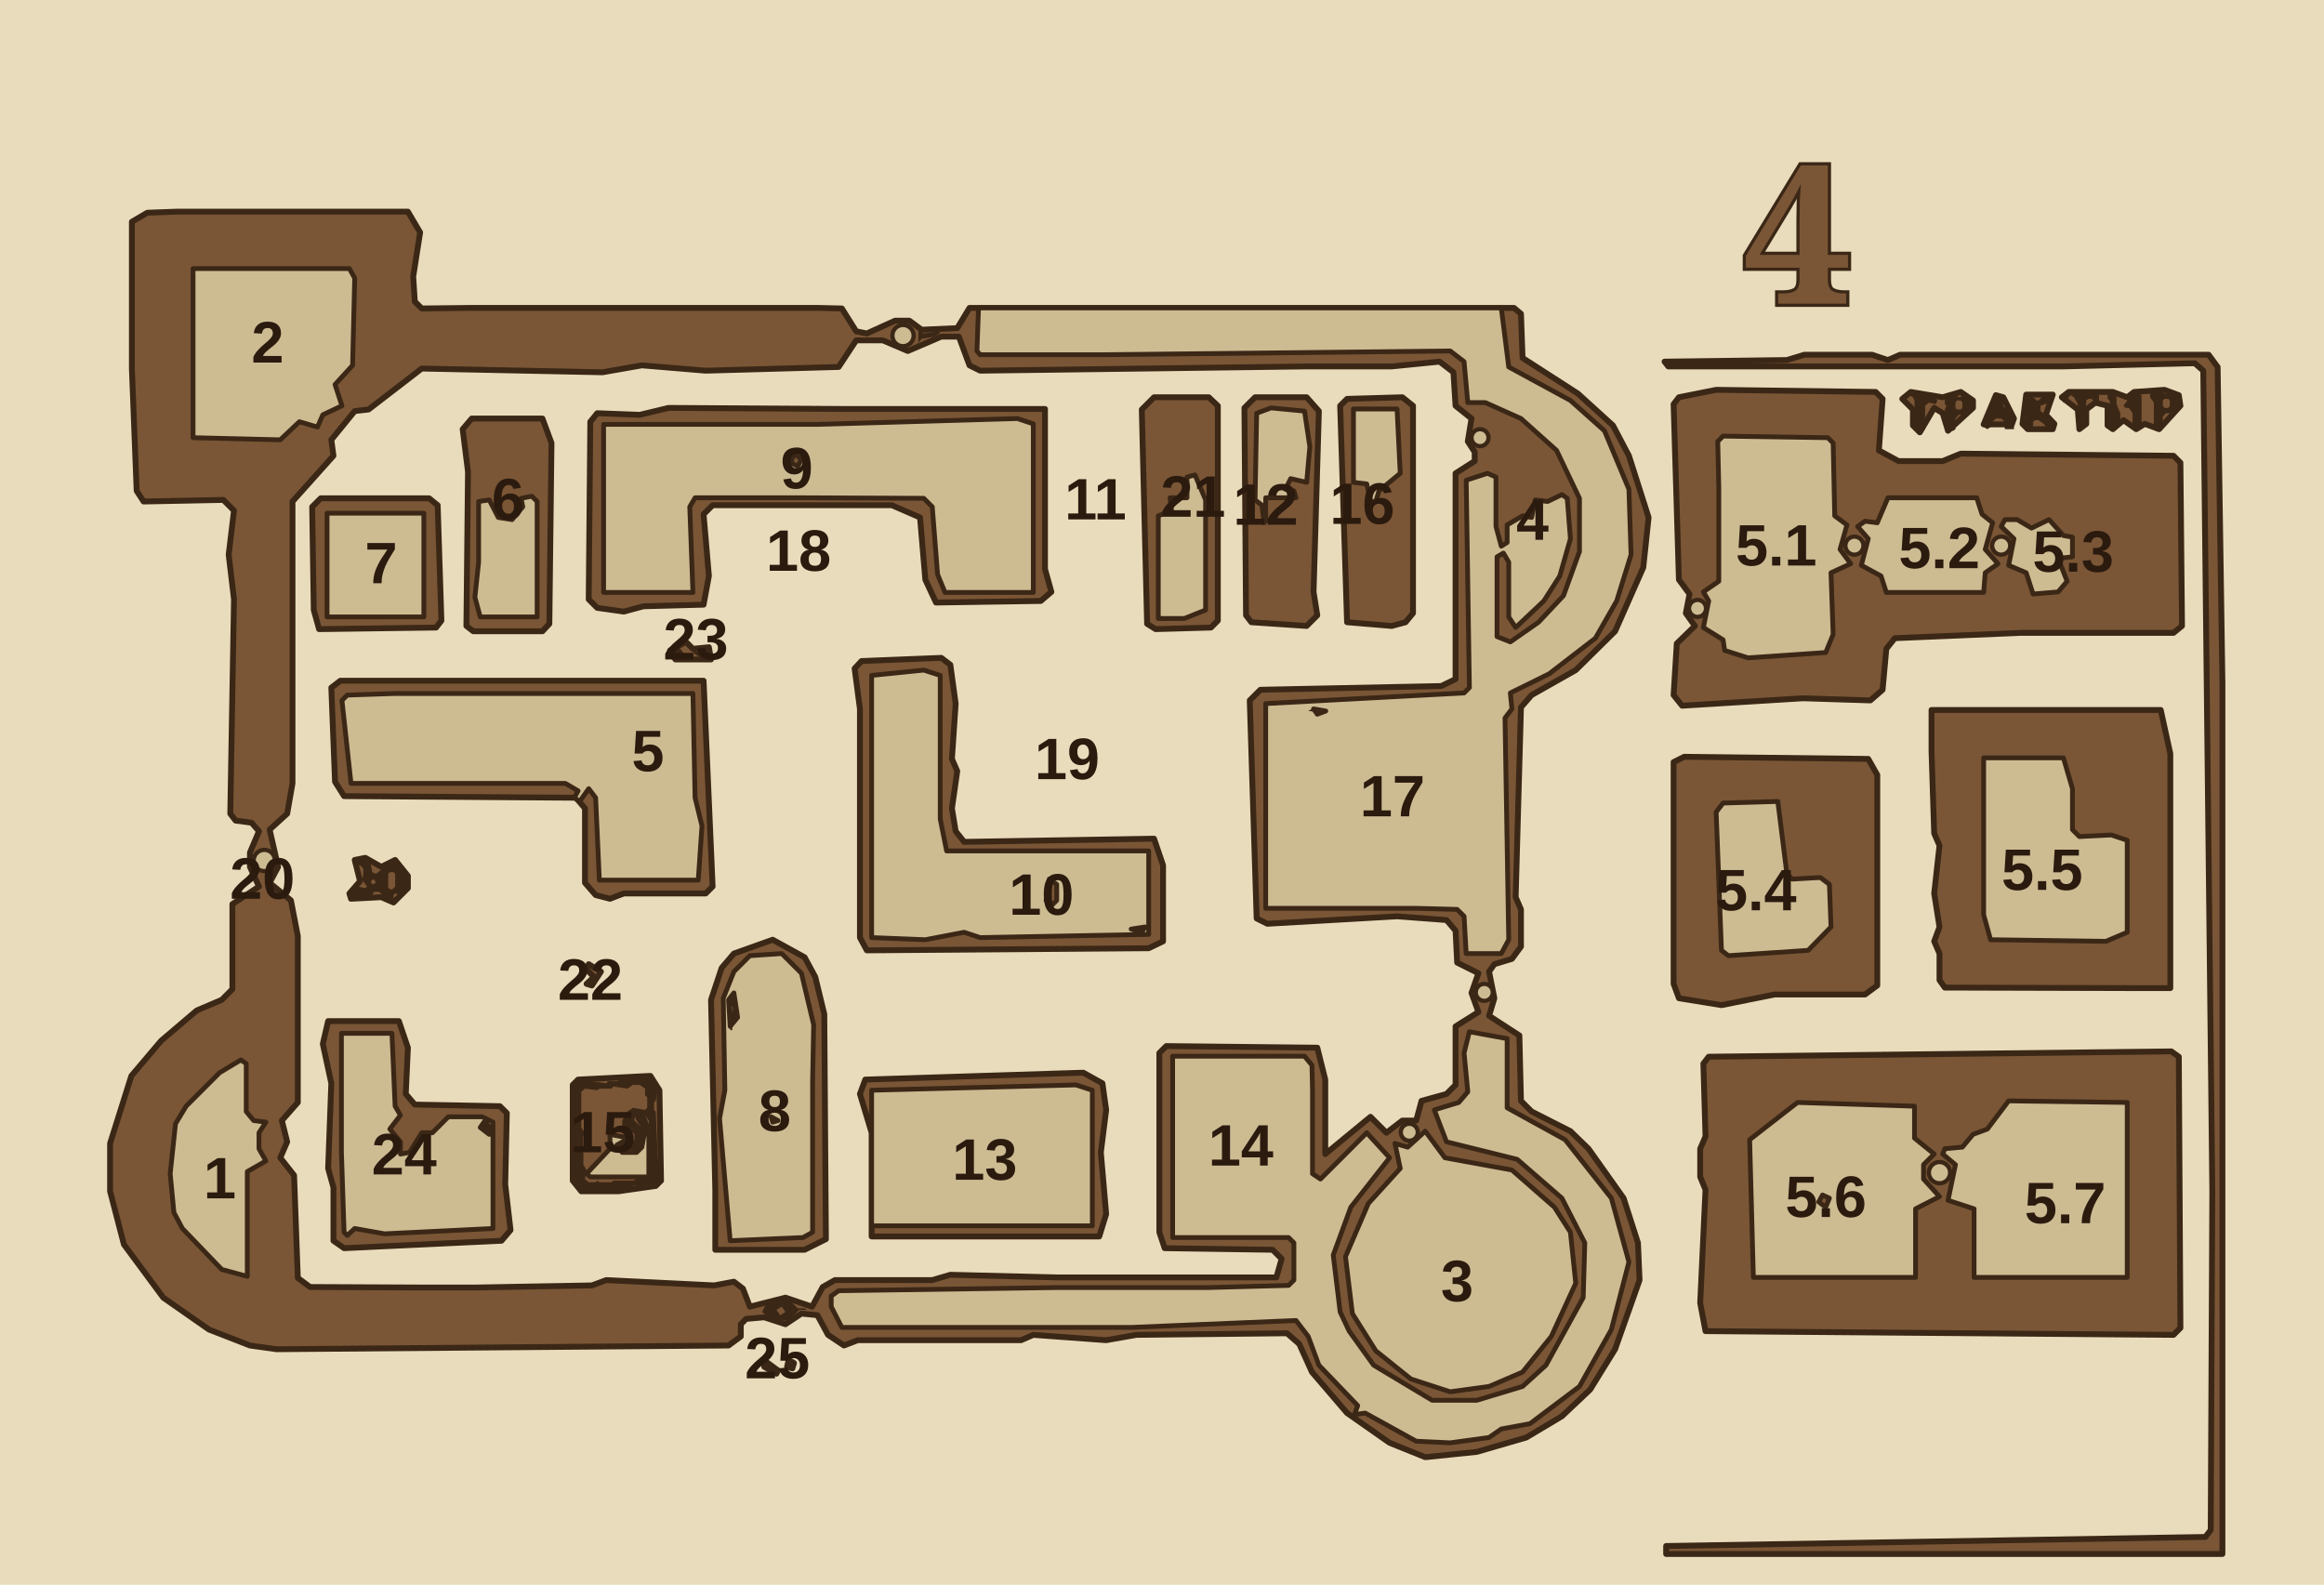
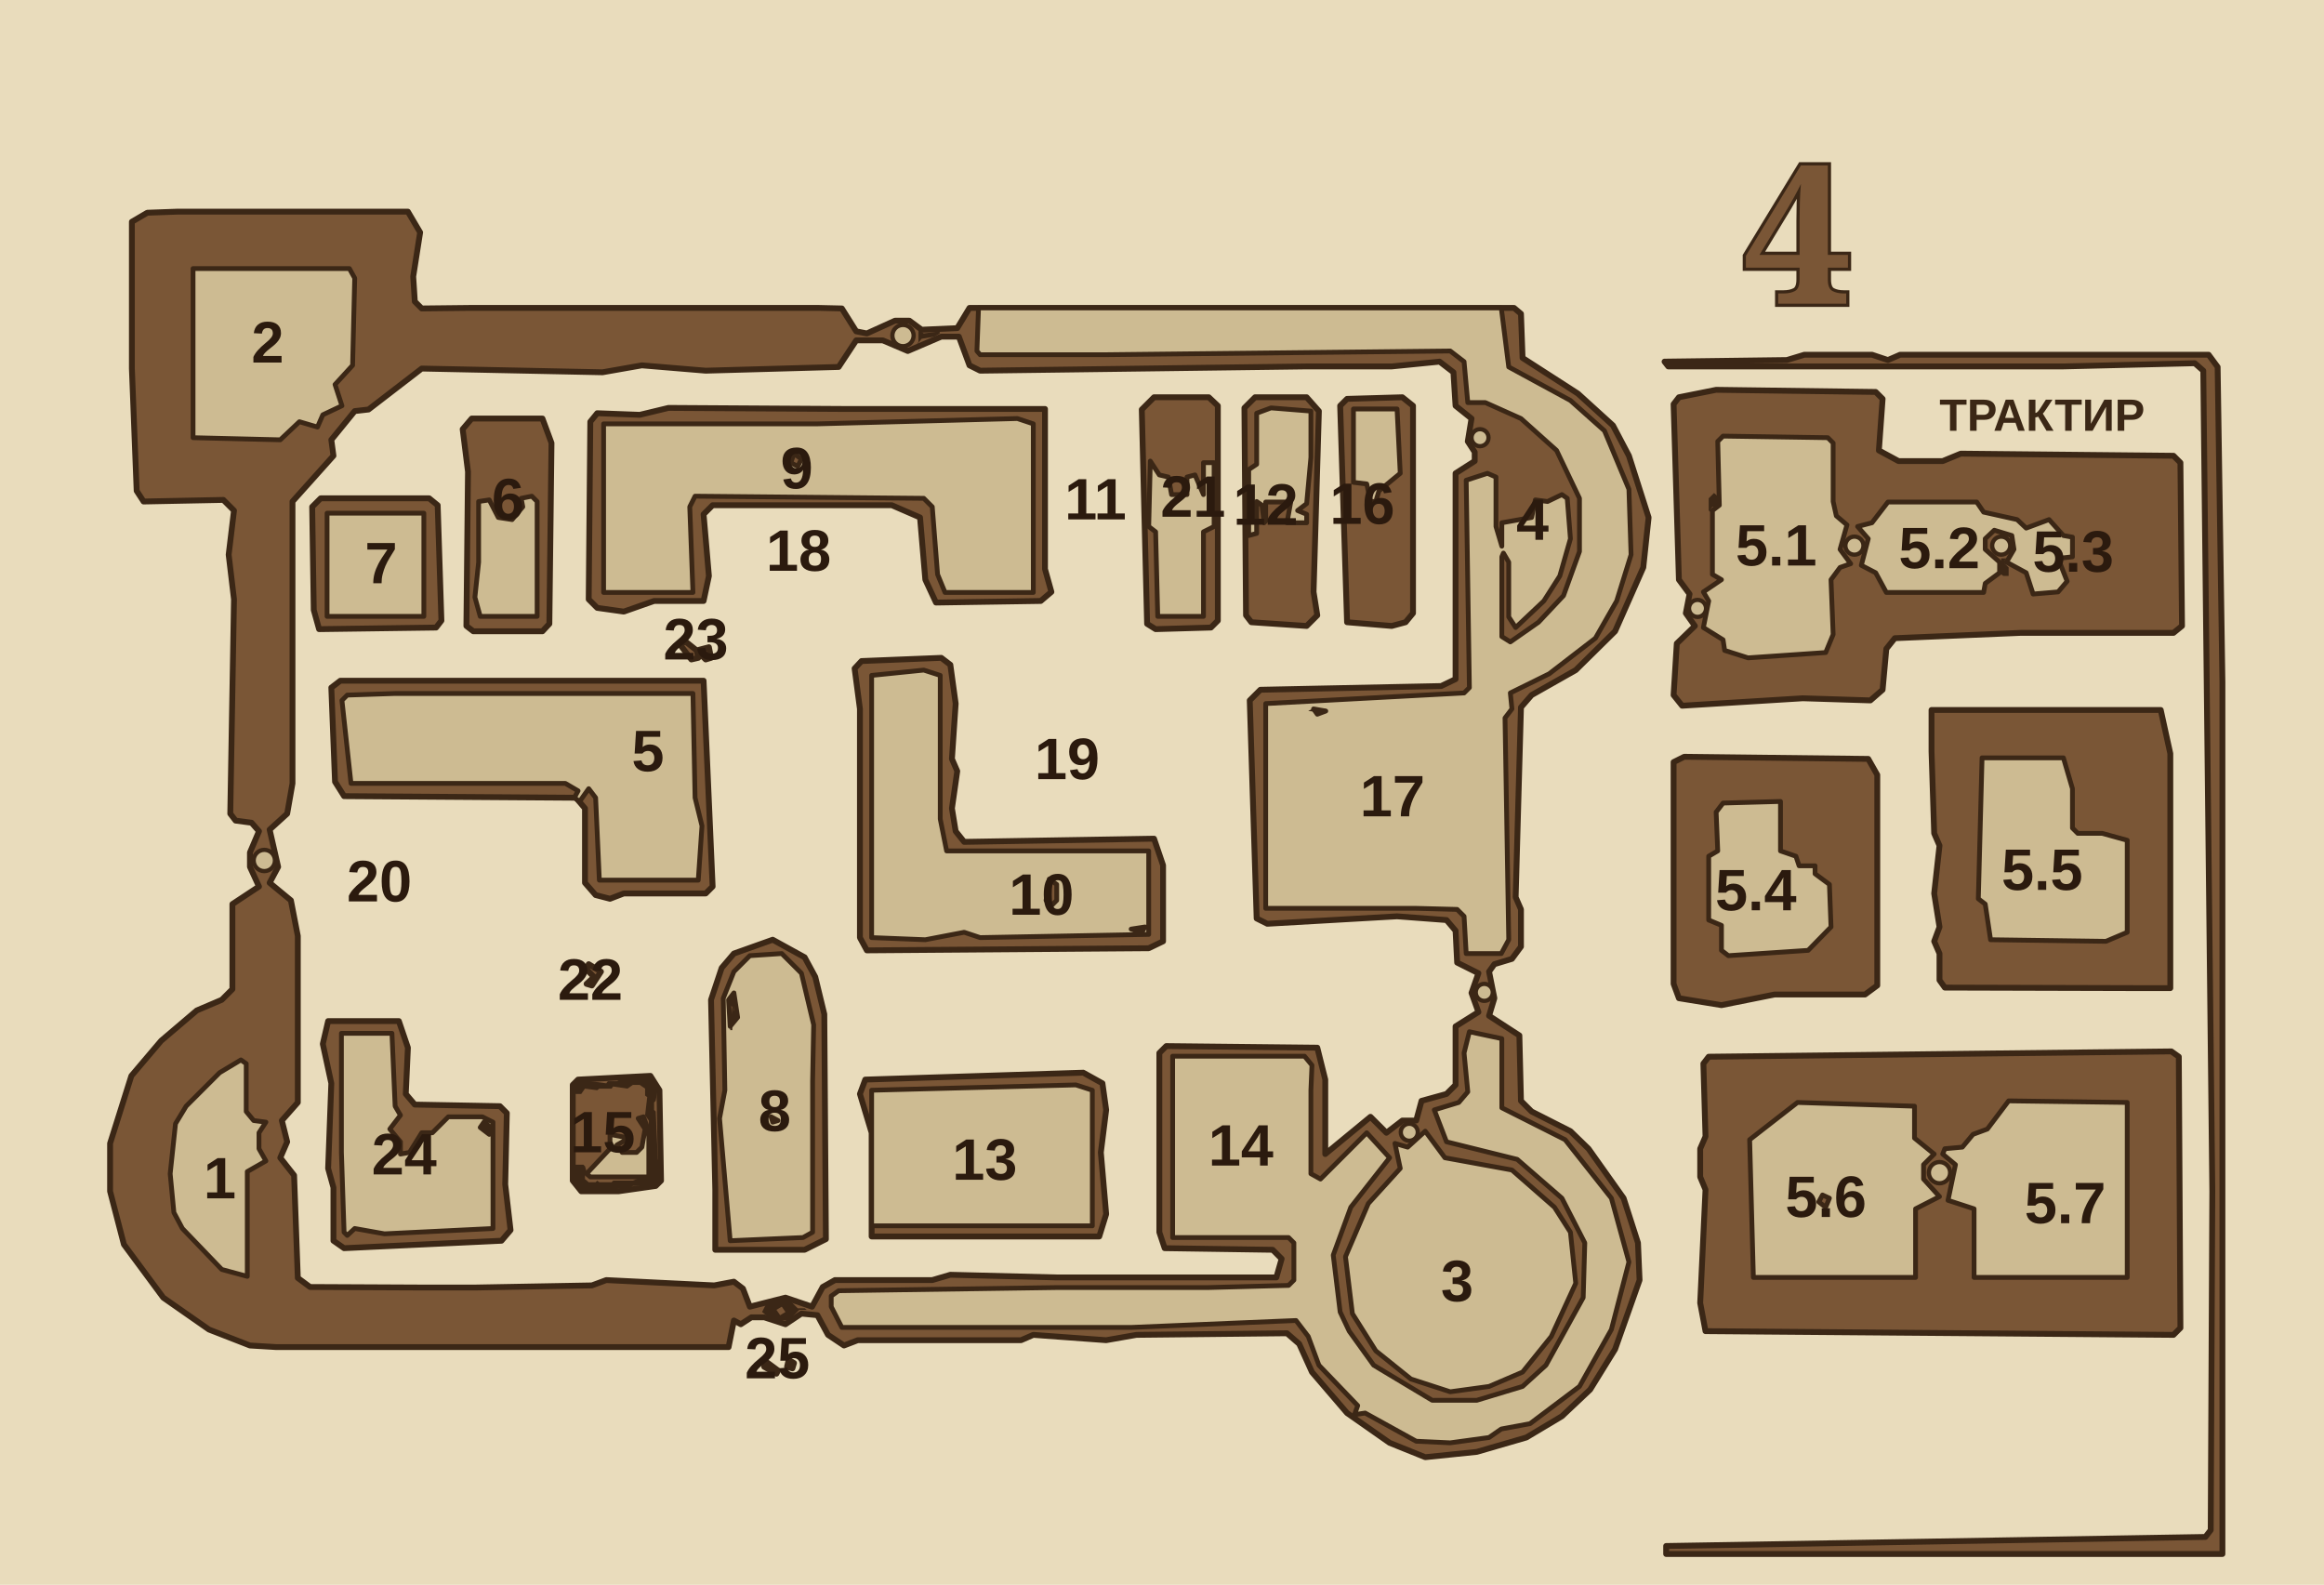
<svg xmlns="http://www.w3.org/2000/svg" viewBox="0 0 437 298" width="437" height="298">
  <rect width="437" height="298" fill="#e9dcbc" />
-   <path d="M144.0 256.0L143.7 257.0L146.0 258.3L146.3 257.7ZM148.3 255.7L148.0 257.0L149.0 257.3L149.3 256.3ZM122.3 202.3L108.7 203.0L107.7 204.0L107.7 222.0L109.3 224.0L116.3 224.0L123.3 223.0L124.3 222.0L124.0 205.0ZM207.3 203.7L203.7 201.7L162.7 203.0L161.7 205.7L163.9 213.0L163.9 232.5L206.7 232.5L208.0 228.3L207.0 216.7L208.0 208.7ZM409.7 198.7L408.3 197.7L321.3 198.7L320.3 200.0L320.7 213.7L319.7 216.0L319.7 221.3L320.7 223.7L319.7 245.0L320.7 250.3L408.7 251.0L410.0 249.7ZM61.7 192.0L60.7 196.3L62.3 203.7L61.7 219.7L62.7 223.3L62.7 233.3L64.7 234.7L94.3 233.3L96.0 231.3L95.0 222.7L95.3 209.3L94.0 208.0L78.0 207.7L76.3 205.7L76.7 197.0L75.0 192.0ZM110.7 181.3L110.3 182.3L111.7 183.7L110.3 185.0L111.3 185.3L113.0 182.7ZM145.3 176.7L138.0 179.3L135.7 182.0L133.7 188.0L134.5 223.7L134.5 235.0L151.3 235.0L155.3 233.0L155.0 190.7L153.3 183.7L151.3 180.0ZM66.7 161.7L67.7 165.7L65.7 168.0L66.0 169.0L71.7 168.7L74.0 169.7L76.7 167.0L76.7 164.7L74.3 161.7L71.7 163.0L68.7 161.3ZM351.3 142.7L316.7 142.3L314.7 143.3L314.7 185.0L315.7 187.7L323.7 189.0L333.7 187.0L350.7 187.0L353.0 185.3L353.0 145.7ZM406.3 133.5L363.2 133.5L363.2 141.3L363.7 156.7L364.7 159.0L363.7 168.0L364.7 174.3L363.7 177.0L364.7 179.3L364.7 184.3L365.7 185.7L402.3 185.8L408.1 185.8L408.1 176.3L408.1 141.7ZM62.3 129.3L63.0 147.0L64.7 149.7L108.3 150.0L110.0 152.0L110.0 166.0L112.0 168.3L114.7 169.0L117.3 168.0L132.7 168.0L134.0 166.7L132.3 128.0L64.0 128.0ZM160.7 125.7L161.7 133.3L161.7 176.3L163.0 178.7L216.0 178.3L218.7 177.0L218.7 162.7L217.0 157.7L181.3 158.3L179.7 156.3L179.0 152.0L180.0 145.0L179.0 142.7L179.7 132.3L178.7 125.0L177.0 123.7L162.0 124.3ZM126.0 122.3L127.0 124.0L133.7 124.0L133.3 121.7L130.3 122.0L129.0 120.7ZM60.3 93.7L58.7 95.3L59.0 114.7L60.0 118.3L82.0 118.0L83.0 116.7L82.3 95.0L80.7 93.7ZM102.0 78.7L88.7 78.7L87.0 80.7L88.0 88.7L87.7 117.7L89.0 118.7L102.0 118.7L103.3 117.3L103.7 83.3ZM111.0 79.3L110.7 112.7L112.3 114.3L117.3 115.0L121.0 114.0L132.3 113.7L133.3 108.3L132.3 96.7L134.0 95.0L167.7 95.0L173.0 97.3L174.0 109.0L176.0 113.3L195.7 113.0L197.7 111.3L196.5 107.0L196.5 91.3L196.5 76.9L166.7 76.9L158.7 76.9L125.7 76.7L120.3 78.0L112.3 77.7ZM263.7 74.7L253.3 75.0L252.0 76.3L253.3 117.0L261.7 117.7L264.3 117.0L265.7 115.3L265.7 76.3ZM236.0 74.7L234.0 76.7L234.3 115.7L235.3 117.0L245.7 117.7L247.7 115.7L247.0 111.3L248.0 77.3L245.7 74.7ZM217.0 74.7L214.7 77.0L215.7 117.3L217.3 118.3L227.7 118.0L229.0 116.7L229.0 76.3L227.3 74.7ZM375.3 74.3L373.0 79.8L378.3 79.8L378.7 78.7L376.7 74.7ZM381.0 74.2L380.3 79.7L381.3 80.7L386.0 80.7L386.3 79.7L384.7 78.0L386.0 74.2ZM357.7 75.0L359.7 77.0L359.7 80.0L361.0 81.3L363.7 76.7L365.3 77.7L366.3 81.0L371.0 76.7L371.0 75.3L368.7 73.7L365.3 74.7L359.3 73.7ZM410.0 76.3L409.7 74.3L407.0 73.3L401.3 73.7L400.0 74.7L397.3 73.7L389.0 73.7L387.7 74.7L390.7 77.0L391.0 80.7L392.3 79.7L392.3 77.0L394.0 75.7L396.3 76.3L396.3 80.0L397.3 80.7L399.3 79.0L401.7 80.7L403.3 79.7L406.0 80.7ZM314.7 76.0L315.7 109.0L317.7 111.7L317.0 115.3L318.7 117.7L315.3 121.0L314.7 130.7L316.3 132.7L339.0 131.3L351.7 131.7L354.0 129.7L354.7 122.0L356.3 120.0L380.0 119.0L393.3 119.0L408.7 119.0L410.3 117.7L410.0 87.0L408.7 85.7L368.7 85.3L365.3 86.7L357.0 86.7L353.3 84.7L354.0 75.0L352.7 73.7L322.7 73.3L315.7 74.7ZM415.3 66.7L357.3 66.7L355.0 67.7L352.0 66.7L339.3 66.7L336.0 67.7L313.0 68.0L313.7 68.9L388.0 68.9L412.7 68.3L414.3 69.7L416.0 224.0L415.7 287.7L414.7 289.0L313.3 290.7L313.3 292.2L409.3 292.2L417.9 292.2L417.9 146.3L417.9 128.3L417.0 69.0ZM24.8 41.7L24.8 69.3L25.7 92.3L27.0 94.3L42.0 94.0L44.0 96.0L43.0 104.3L44.0 112.7L43.3 153.0L44.3 154.3L47.3 154.7L48.7 156.3L47.0 160.3L47.0 163.0L48.7 166.7L43.7 170.0L43.7 186.0L41.7 188.0L37.0 190.0L30.3 195.7L24.7 202.3L20.7 215.0L20.7 224.0L23.3 234.0L30.7 244.0L39.3 250.0L47.0 253.0L52.0 253.7L137.0 253.0L139.3 251.3L139.3 249.0L140.3 248.0L143.7 247.7L147.7 249.0L150.7 247.0L153.7 247.3L155.7 251.0L158.7 253.0L161.3 252.0L192.0 252.0L194.3 251.0L208.0 252.0L213.7 251.0L242.0 250.7L244.3 252.7L246.7 258.0L253.3 265.7L261.3 271.3L268.0 274.0L277.7 273.0L287.0 270.3L293.7 266.3L299.0 261.3L303.7 253.7L308.3 240.7L308.0 233.7L305.3 225.3L298.7 216.0L295.3 212.7L288.0 209.0L286.0 207.0L285.7 194.7L280.0 191.0L281.0 187.7L280.0 182.7L281.0 181.3L284.3 180.3L286.0 178.0L286.0 171.0L285.0 168.7L286.0 133.0L288.0 130.7L296.3 126.0L303.7 118.7L309.0 106.7L310.0 97.3L306.3 85.7L303.3 80.0L296.7 74.0L286.3 67.3L286.0 59.0L284.7 57.9L182.3 57.9L180.0 61.7L173.3 62.0L171.0 60.3L168.3 60.3L163.0 62.7L161.0 62.3L158.3 58.0L154.0 57.9L88.3 57.9L79.3 58.0L78.0 56.7L77.7 52.0L79.0 43.7L76.7 39.8L33.3 39.8L27.7 40.0ZM273.3 70.0L273.7 76.3L276.7 78.7L276.0 83.0L277.3 85.0L277.3 86.7L273.7 89.0L273.7 127.7L271.0 129.0L237.0 129.7L235.0 131.7L236.3 172.7L238.3 173.7L262.7 172.3L272.0 173.0L273.7 175.0L274.0 181.0L278.0 183.0L276.7 186.7L278.0 190.3L273.7 193.0L273.7 204.0L272.0 205.7L267.3 207.0L266.3 210.7L263.7 210.7L260.7 213.0L257.7 210.0L249.2 217.0L249.2 203.0L247.7 197.0L219.3 196.7L218.0 198.0L218.0 231.7L219.0 234.7L239.3 235.0L241.0 236.7L240.0 240.2L198.7 240.2L178.7 239.7L175.3 240.7L157.0 240.7L154.7 242.0L152.7 245.7L147.7 244.0L141.0 245.7L139.7 242.3L138.0 241.0L134.3 241.7L114.0 240.7L111.3 241.7L89.3 242.1L79.7 242.1L58.3 242.0L56.0 240.3L55.3 221.0L52.7 217.7L54.0 214.7L53.0 210.7L56.0 207.3L56.0 176.0L54.7 169.3L50.7 166.0L52.3 163.0L50.7 156.0L54.0 153.0L55.0 147.3L55.0 94.3L62.7 85.7L62.3 82.7L66.7 77.3L69.3 77.0L79.3 69.3L113.3 70.0L120.7 68.7L132.7 69.7L157.7 69.0L161.0 64.0L166.0 64.0L170.7 66.0L177.0 63.3L180.3 63.3L182.3 68.7L184.3 69.7L245.7 68.9L261.7 68.9L270.7 68.0Z" fill="#7a5636" fill-rule="evenodd" stroke="#3b2716" stroke-width="1.1" stroke-linejoin="round" />
-   <path d="M268.0 212.7L264.7 215.7L262.3 215.0L263.3 219.7L257.3 226.3L253.0 236.3L254.3 247.0L258.7 254.0L265.3 259.3L272.7 261.7L280.0 260.7L286.3 258.0L291.7 251.3L296.3 241.3L295.3 231.7L292.3 227.0L284.3 220.0L271.7 217.7ZM121.0 210.0L120.0 210.3L121.3 212.3L120.7 215.7L119.7 216.7L117.0 216.7L116.0 215.3L118.3 214.0L114.7 213.3L114.7 216.0L110.3 220.7L111.0 221.3L122.0 221.3L122.0 212.7ZM329.0 214.3L329.7 240.2L360.2 240.2L360.2 227.3L364.7 225.0L361.7 221.7L361.7 219.0L363.7 217.0L360.0 214.0L360.0 208.0L338.0 207.3ZM342.7 224.7L344.0 225.3L343.3 227.0L342.0 226.0ZM365.7 216.0L365.3 217.0L367.7 219.0L366.3 225.7L371.2 227.3L371.2 240.2L400.0 240.2L400.0 207.3L377.7 207.0L373.7 212.3L371.0 213.3L369.0 215.7ZM205.4 205.0L202.3 204.0L163.9 205.0L163.9 230.5L205.4 230.5L205.4 224.0ZM45.3 199.3L41.3 201.7L35.0 208.0L33.0 211.3L32.0 220.7L32.7 228.0L34.3 231.0L41.7 238.7L46.5 240.0L46.5 220.3L50.0 218.3L48.7 216.0L48.7 213.0L50.0 211.0L47.7 210.7L46.3 209.0L46.3 200.0ZM306.3 237.3L303.0 225.3L294.3 214.3L283.4 208.3L283.4 195.3L276.3 194.0L275.3 198.0L276.0 205.3L274.3 207.3L269.7 208.7L272.0 214.7L285.3 218.0L293.7 225.3L298.0 233.7L297.7 244.0L290.7 256.7L286.3 260.7L277.7 263.3L269.3 263.3L258.3 256.7L253.7 250.3L252.0 246.7L250.7 236.0L254.0 227.0L261.3 217.7L257.0 213.0L248.3 221.7L246.8 220.7L246.8 205.0L246.7 200.3L245.3 198.6L229.7 198.6L220.5 198.6L220.5 232.7L242.3 232.7L243.3 233.7L243.3 240.7L242.3 241.7L227.3 242.1L199.0 242.1L157.7 242.7L156.3 243.7L156.3 245.7L158.3 249.6L174.3 249.6L194.7 249.6L212.7 249.6L243.7 248.3L246.0 251.3L248.0 256.7L255.3 264.3L254.7 266.0L256.7 265.7L266.3 271.0L272.7 271.3L280.0 270.3L282.3 268.7L287.7 267.7L297.0 260.7L303.0 250.0ZM64.2 194.3L64.2 203.7L64.2 216.7L64.7 231.7L65.3 232.3L66.7 231.0L72.3 232.0L92.7 231.0L92.7 211.0L90.7 210.0L84.3 210.0L81.3 213.0L79.3 213.0L77.0 216.7L75.3 217.0L75.3 214.7L73.3 212.3L75.3 209.7L74.3 208.0L73.7 194.3ZM91.0 211.0L92.3 212.0L92.0 213.3L90.3 212.0ZM147.0 179.3L141.0 179.7L138.0 182.7L136.0 187.7L136.3 205.0L135.3 210.3L137.3 233.3L151.0 232.7L152.8 231.7L152.8 203.3L153.0 192.7L150.7 183.0ZM145.0 210.0L146.3 210.7L145.3 211.0ZM138.0 186.7L138.7 191.3L137.3 193.0L137.0 188.0ZM334.3 150.7L324.0 151.0L322.7 152.7L323.7 178.7L325.0 179.7L340.0 178.7L344.3 174.3L344.0 166.3L342.3 165.0L337.0 165.3L336.0 164.3ZM388.0 142.5L373.0 142.5L373.0 172.0L374.3 176.7L396.0 177.0L400.0 175.3L400.0 158.0L397.0 157.0L391.0 157.3L389.7 156.0L389.7 148.3ZM131.3 165.5L132.0 155.3L130.7 150.0L130.3 130.4L117.0 130.4L74.3 130.4L65.3 130.7L64.3 131.7L66.0 147.3L106.3 147.3L108.7 148.7L108.0 150.0L109.0 150.7L110.7 148.3L112.0 150.0L112.7 165.5ZM163.9 127.0L163.9 176.3L174.0 176.7L181.3 175.3L184.3 176.3L216.0 175.7L216.0 160.0L178.0 160.0L176.8 154.0L176.8 127.0L173.7 126.0ZM212.7 174.7L215.3 174.3L214.7 175.3ZM197.3 165.3L198.7 166.3L198.7 169.3L197.7 170.3L196.7 169.3ZM377.0 97.7L376.3 99.0L378.7 101.3L377.7 106.3L381.0 107.7L382.3 111.7L387.0 111.3L388.7 109.3L387.0 105.0L389.7 104.7L389.7 101.0L388.0 100.7L385.3 97.7L382.0 99.3L379.3 97.7ZM61.5 96.5L61.5 116.0L79.7 116.0L79.7 96.5ZM371.7 93.6L364.3 93.6L355.0 93.6L353.0 98.3L350.7 98.0L349.3 99.0L351.3 101.3L350.0 106.3L353.7 108.3L354.7 111.4L373.0 111.4L373.3 107.7L375.7 106.0L373.3 103.3L374.7 98.3L372.7 96.7ZM100.0 93.3L98.0 93.7L98.3 95.3L96.3 97.7L93.7 97.3L92.0 94.0L90.0 94.3L90.0 105.7L89.3 112.3L90.3 116.0L101.0 116.0L101.0 94.3ZM224.7 89.3L223.2 89.7L223.2 93.6L220.0 93.6L220.3 96.0L217.8 97.0L217.8 116.3L222.7 116.3L226.7 114.7L226.7 94.0ZM324.0 82.0L323.0 83.0L323.2 91.7L323.2 109.3L320.3 111.3L321.3 113.0L320.3 118.0L324.0 120.3L324.3 122.3L328.7 123.7L343.3 122.7L344.7 119.3L344.3 107.7L348.0 106.0L346.0 103.3L347.3 98.7L345.0 97.0L344.7 83.3L343.7 82.3ZM194.3 79.7L191.3 78.7L153.7 79.8L125.0 79.8L113.5 79.8L113.5 111.4L130.3 111.4L129.7 95.3L130.7 93.6L151.3 93.6L173.7 93.7L175.3 95.3L176.3 108.0L177.7 111.4L194.3 111.4ZM149.3 85.3L150.7 86.3L150.0 87.7L148.7 87.0ZM262.7 76.9L254.5 76.9L254.5 90.7L257.0 91.0L257.7 94.3L258.7 94.3L259.3 92.3L263.3 89.0ZM245.3 77.3L239.0 76.7L236.3 77.7L236.0 94.0L237.3 95.0L237.7 98.3L238.0 98.0L238.0 93.6L243.7 93.6L243.3 92.3L241.7 92.0L242.7 90.0L245.7 90.7L246.3 84.0ZM184.0 57.9L183.7 66.0L184.3 66.7L207.7 66.7L272.7 66.0L275.3 68.0L276.0 75.7L279.3 75.7L286.0 78.7L292.7 84.7L297.0 93.7L297.0 103.7L294.0 112.0L289.3 117.0L284.0 120.7L281.5 119.7L281.5 104.7L282.7 104.0L283.7 105.7L283.7 116.0L285.0 118.0L290.3 113.0L293.3 108.3L295.3 101.3L294.7 93.7L293.7 93.0L291.0 94.3L288.7 94.0L288.0 97.3L286.3 97.0L283.4 98.7L283.4 102.0L282.3 102.7L281.3 99.0L281.3 89.7L279.7 89.0L275.7 90.3L276.3 129.3L275.3 130.3L238.0 132.3L238.0 170.8L248.3 170.8L266.3 170.8L274.0 171.0L275.3 172.3L275.7 179.3L282.3 179.3L283.7 176.7L283.0 135.0L284.3 133.3L284.0 130.3L291.3 126.7L300.0 120.0L304.0 113.0L306.7 104.3L306.3 92.0L301.7 81.0L295.3 75.3L283.7 69.0L282.3 57.9L219.7 57.9ZM247.0 133.3L249.3 133.7L247.7 134.3ZM65.7 50.5L36.3 50.5L36.3 82.3L52.7 82.7L56.3 79.3L59.7 80.3L60.7 78.0L64.3 76.3L63.0 72.3L66.3 68.7L66.7 52.3Z" fill="#cdbb92" fill-rule="evenodd" stroke="#3b2716" stroke-width=".9" stroke-linejoin="round" />
-   <path d="M143.3 246.7L145.3 248.3L148.3 248.3L150.3 246.3L151.7 246.3L151.3 246.0L150.0 246.0L148.7 244.7L147.3 244.0L146.3 244.7L145.7 244.7L145.3 244.3L144.3 244.7ZM146.0 246.3L147.0 245.7L147.7 246.7L146.7 247.3ZM90.7 211.3L90.3 211.7L92.0 213.7L92.0 211.7L91.7 211.3ZM122.3 202.3L121.0 202.3L120.7 202.7L119.0 202.7L118.7 202.3L118.3 202.7L117.0 202.7L116.0 203.3L114.3 203.3L114.0 203.7L108.7 203.0L107.7 204.0L107.7 208.3L108.0 208.7L108.0 209.3L107.7 209.7L107.7 211.7L108.0 212.0L108.0 222.3L109.0 223.7L109.7 224.0L114.3 224.0L114.7 223.7L118.7 223.3L119.0 223.0L123.3 223.0L124.3 222.0L124.3 221.3L124.0 221.0L124.0 218.3L123.7 218.0L123.3 209.0L123.0 208.7L123.0 207.3L123.3 207.0L123.7 204.7L123.0 203.0ZM121.3 204.7L121.3 206.0L121.7 206.3L121.7 208.3L121.3 208.7L119.0 208.3L118.0 209.0L117.0 210.7L117.0 212.0L118.3 212.3L119.3 213.3L119.3 214.3L118.7 215.0L116.7 214.7L116.3 215.0L116.3 216.0L116.7 216.3L119.7 216.3L121.0 214.7L121.0 212.3L119.3 210.7L119.3 210.3L119.7 210.0L121.3 209.7L122.0 210.7L122.0 212.3L122.3 212.7L122.3 213.7L122.0 214.0L122.0 215.0L122.3 215.3L122.3 218.7L122.0 219.0L122.0 220.0L122.3 220.3L122.3 221.0L122.0 221.3L120.7 221.3L119.0 222.0L115.3 222.0L115.0 222.3L112.7 222.3L112.3 222.0L112.0 222.3L110.7 222.3L110.0 221.7L110.3 220.0L109.7 219.0L109.7 213.7L110.0 213.0L109.3 212.0L109.3 205.3L110.0 204.7L112.3 205.0L112.7 204.7L115.0 204.7L115.3 204.3L118.0 204.7L119.0 204.0L120.3 204.0ZM138.3 186.3L137.3 188.0L137.3 189.0L137.7 189.3L137.3 193.7L137.7 193.7L137.7 192.3L138.3 191.3L138.3 190.3L138.0 190.0L138.0 187.7L138.3 187.3ZM215.0 174.0L214.3 174.3L213.0 174.3L212.7 174.7L214.0 175.3L214.3 175.0L215.0 175.0ZM66.3 162.3L66.7 162.7L67.7 162.7L68.3 163.3L68.3 164.7L68.0 165.3L69.0 166.7L68.7 167.0L67.3 166.7L65.3 168.3L66.0 169.0L69.7 169.0L70.3 167.7L71.3 167.7L73.0 169.3L74.0 169.3L74.0 168.3L74.3 168.0L75.3 168.3L77.0 166.0L76.0 163.7L74.0 161.7L73.3 161.7L72.0 163.0L72.0 163.3L70.7 164.3L70.0 164.0L69.7 162.3L69.0 161.7L67.7 161.3ZM69.7 165.7L70.3 165.3L70.7 166.0L70.0 166.3ZM73.3 164.0L74.0 164.0L74.3 164.3L74.3 166.7L73.7 167.3L73.0 167.0L73.0 164.3ZM246.0 133.7L249.0 134.0L249.3 133.3L246.7 133.3ZM125.7 123.0L126.3 124.0L128.7 124.0L130.3 122.7L131.7 123.7L132.3 123.7L132.0 123.0L130.7 122.3L130.0 123.0L128.7 123.0L127.7 121.7L126.7 121.7ZM375.0 74.3L374.7 75.0L374.7 76.7L373.7 78.3L373.7 79.3L373.0 80.3L373.7 80.7L374.3 80.3L374.7 79.3L375.3 78.7L376.3 78.7L376.7 79.0L377.0 80.7L378.7 80.7L378.7 79.7L378.3 79.3L378.0 77.7L376.7 76.3L376.7 74.7L376.3 74.3ZM381.0 74.0L380.7 74.3L380.7 75.7L381.0 76.0L381.0 78.7L380.7 79.0L380.7 80.0L381.0 80.7L382.3 80.7L382.3 79.3L382.7 79.0L383.3 79.0L384.3 79.7L385.0 80.7L386.3 80.7L386.3 80.0L385.7 79.0L385.3 79.0L384.7 78.0L383.7 77.3L383.7 76.3L385.3 75.7L386.0 74.3L385.7 74.0L384.7 74.0L383.3 75.3L383.0 75.3L382.3 74.7L382.3 74.0ZM366.3 74.0L365.7 75.3L365.7 76.0L366.0 76.3L365.7 77.0L365.7 78.3L366.0 78.7L365.7 80.3L366.3 81.0L367.3 81.0L367.7 80.7L367.7 78.7L368.3 78.0L369.7 78.0L370.3 77.7L371.0 76.7L371.0 75.3L369.7 74.3L368.3 74.7L367.3 74.0ZM367.7 75.7L368.0 75.3L368.7 75.3L369.0 75.7L369.0 76.7L368.7 77.0L368.0 77.0L367.7 76.7ZM358.3 74.3L357.7 75.0L357.7 75.7L358.0 75.7L359.0 74.3L359.7 74.7L360.0 75.3L360.0 80.7L361.3 81.3L362.0 80.7L362.0 76.3L362.7 75.7L364.0 76.0L364.3 75.3L363.3 74.3L361.7 74.3L361.3 74.0ZM409.3 74.0L407.0 74.0L406.7 73.7L404.3 74.0L404.3 74.7L405.0 75.7L405.0 80.3L405.3 80.7L406.3 80.7L406.7 80.3L406.7 78.3L407.3 77.7L408.7 77.7L409.7 77.0L410.0 76.3L410.0 75.0ZM406.7 75.3L407.0 75.0L407.7 75.0L408.0 75.3L408.0 76.3L407.7 76.7L407.0 76.7L406.7 76.3ZM401.7 73.7L400.7 74.3L399.3 76.3L399.7 76.7L400.3 76.7L401.0 77.7L401.0 80.3L401.3 80.7L402.3 80.7L402.7 80.3L402.7 74.3ZM396.7 73.7L396.3 74.0L396.3 75.0L396.7 75.3L396.7 80.3L397.0 80.7L397.7 80.7L398.7 79.7L398.7 77.7L398.0 76.0L398.0 74.0ZM393.7 73.7L391.3 73.7L389.7 74.3L388.3 74.0L387.7 74.7L388.0 75.7L388.3 75.7L389.3 74.3L390.0 74.7L390.7 76.0L390.7 80.7L391.7 80.7L392.0 80.3L392.3 75.3L392.7 75.0L393.3 75.0L394.0 75.7L394.7 75.3L394.7 74.3ZM171.7 65.7L173.3 63.7L175.7 63.3L176.7 62.7L176.7 62.3L173.7 62.7L172.7 62.0L172.7 64.3Z" fill="#3b2716" fill-rule="evenodd" />
+   <path d="M144.0 256.0L143.7 257.0L146.0 258.3L146.3 257.7ZM148.3 255.7L148.0 257.0L149.0 257.3L149.3 256.3ZM122.3 202.3L108.7 203.0L107.7 204.0L107.7 222.0L109.3 224.0L116.3 224.0L123.3 223.0L124.3 222.0L124.0 205.0ZM207.3 203.7L203.7 201.7L162.7 203.0L161.7 205.7L163.9 213.0L163.9 232.5L206.7 232.5L208.0 228.3L207.0 216.7L208.0 208.7ZM409.7 198.7L408.3 197.7L321.3 198.7L320.3 200.0L320.7 213.7L319.7 216.0L319.7 221.3L320.7 223.7L319.7 245.0L320.7 250.3L408.7 251.0L410.0 249.7ZM61.7 192.0L60.7 196.3L62.3 203.7L61.7 219.7L62.7 223.3L62.7 233.3L64.7 234.7L94.3 233.3L96.0 231.3L95.0 222.7L95.3 209.3L94.0 208.0L78.0 207.7L76.3 205.7L76.7 197.0L75.0 192.0ZM110.7 181.3L110.3 182.3L111.7 183.7L110.3 185.0L111.3 185.3L113.0 182.7ZM145.3 176.7L138.0 179.3L135.7 182.0L133.7 188.0L134.5 223.7L134.5 235.0L151.3 235.0L155.3 233.0L155.0 190.7L153.3 183.7L151.3 180.0ZM351.3 142.7L316.7 142.3L314.7 143.3L314.7 185.0L315.7 187.7L323.7 189.0L333.7 187.0L350.7 187.0L353.0 185.3L353.0 145.7ZM406.3 133.5L363.2 133.5L363.2 141.3L363.7 156.7L364.7 159.0L363.7 168.0L364.7 174.3L363.7 177.0L364.7 179.3L364.7 184.3L365.7 185.7L402.3 185.8L408.1 185.8L408.1 176.3L408.1 141.7ZM62.3 129.3L63.0 147.0L64.7 149.7L108.3 150.0L110.0 152.0L110.0 166.0L112.0 168.3L114.7 169.0L117.3 168.0L132.7 168.0L134.0 166.7L132.3 128.0L64.0 128.0ZM160.7 125.7L161.7 133.3L161.7 176.3L163.0 178.7L216.0 178.3L218.7 177.0L218.7 162.7L217.0 157.7L181.3 158.3L179.7 156.3L179.0 152.0L180.0 145.0L179.0 142.7L179.7 132.3L178.7 125.0L177.0 123.7L162.0 124.3ZM127.7 121.0L130.0 124.0L131.3 123.7L131.0 122.3L132.7 124.0L133.7 123.7L133.3 121.7L131.0 122.3L129.0 120.7ZM60.3 93.7L58.7 95.3L59.0 114.7L60.0 118.3L82.0 118.0L83.0 116.7L82.3 95.0L80.7 93.7ZM102.0 78.7L88.7 78.7L87.0 80.7L88.0 88.7L87.7 117.7L89.0 118.7L102.0 118.7L103.3 117.3L103.7 83.3ZM111.0 79.3L110.7 112.7L112.3 114.3L117.3 115.0L123.0 113.0L132.3 113.0L133.3 108.3L132.3 96.7L134.0 95.0L167.7 95.0L173.0 97.3L174.0 109.0L176.0 113.3L195.7 113.0L197.7 111.3L196.5 107.0L196.5 91.3L196.5 76.9L166.7 76.9L158.7 76.9L125.7 76.7L120.3 78.0L112.3 77.7ZM263.7 74.7L253.3 75.0L252.0 76.3L253.3 117.0L261.7 117.7L264.3 117.0L265.7 115.3L265.7 76.3ZM236.0 74.7L234.0 76.7L234.3 115.7L235.3 117.0L245.7 117.7L247.7 115.7L247.0 111.3L248.0 77.3L245.7 74.7ZM217.0 74.7L214.7 77.0L215.7 117.3L217.3 118.3L227.7 118.0L229.0 116.7L229.0 76.3L227.3 74.7ZM314.7 76.0L315.7 109.0L317.7 111.7L317.0 115.3L318.7 117.7L315.3 121.0L314.7 130.7L316.3 132.7L339.0 131.3L351.7 131.7L354.0 129.7L354.7 122.0L356.3 120.0L380.0 119.0L393.3 119.0L408.7 119.0L410.3 117.7L410.0 87.0L408.7 85.7L368.7 85.3L365.3 86.7L357.0 86.7L353.3 84.7L354.0 75.0L352.7 73.7L322.7 73.3L315.7 74.7ZM415.3 66.7L357.3 66.7L355.0 67.7L352.0 66.7L339.3 66.7L336.0 67.7L313.0 68.0L313.7 68.9L388.0 68.9L412.7 68.3L414.3 69.7L416.0 224.0L415.7 287.7L414.7 289.0L313.3 290.7L313.3 292.2L409.3 292.2L417.9 292.2L417.9 146.3L417.9 128.3L417.0 69.0ZM24.8 41.7L24.8 69.3L25.7 92.3L27.0 94.3L42.0 94.0L44.0 96.0L43.0 104.3L44.0 112.7L43.3 153.0L44.3 154.3L47.3 154.7L48.7 156.3L47.0 160.3L47.0 163.0L48.7 166.7L43.7 170.0L43.7 186.0L41.7 188.0L37.0 190.0L30.3 195.7L24.7 202.3L20.7 215.0L20.7 224.0L23.3 234.0L30.7 244.0L39.3 250.0L47.0 253.0L52.0 253.3L137.0 253.3L138.0 248.3L139.3 249.0L141.3 247.7L143.7 247.7L147.7 249.0L150.7 247.0L153.7 247.3L155.7 251.0L158.7 253.0L161.3 252.0L192.0 252.0L194.3 251.0L208.0 252.0L213.7 251.0L242.0 250.7L244.3 252.7L246.7 258.0L253.3 265.7L261.3 271.3L268.0 274.0L277.7 273.0L287.0 270.3L293.7 266.3L299.0 261.3L303.7 253.7L308.3 240.7L308.0 233.7L305.3 225.3L298.7 216.0L295.3 212.7L288.0 209.0L286.0 207.0L285.7 194.7L280.0 191.0L281.0 187.7L280.0 182.7L281.0 181.3L284.3 180.3L286.0 178.0L286.0 171.0L285.0 168.7L286.0 133.0L288.0 130.7L296.3 126.0L303.7 118.7L309.0 106.7L310.0 97.3L306.3 85.7L303.3 80.0L296.7 74.0L286.3 67.3L286.0 59.0L284.7 57.9L182.3 57.9L180.0 61.7L173.3 62.0L171.0 60.3L168.3 60.3L163.0 62.7L161.0 62.3L158.3 58.0L154.0 57.9L88.3 57.9L79.3 58.0L78.0 56.7L77.7 52.0L79.0 43.7L76.7 39.8L33.3 39.8L27.7 40.0ZM273.3 70.0L273.7 76.3L276.7 78.7L276.0 83.0L277.3 85.0L277.3 86.7L273.7 89.0L273.7 127.7L271.0 129.0L237.0 129.7L235.0 131.7L236.3 172.7L238.3 173.7L262.7 172.3L272.0 173.0L273.7 175.0L274.0 181.0L278.0 183.0L276.7 186.7L278.0 190.3L273.7 193.0L273.7 204.0L272.0 205.7L267.3 207.0L266.3 210.7L263.7 210.7L260.7 213.0L257.7 210.0L249.2 217.0L249.2 203.0L247.7 197.0L219.3 196.7L218.0 198.0L218.0 231.7L219.0 234.7L239.3 235.0L241.0 236.7L240.0 240.2L198.7 240.2L178.7 239.7L175.3 240.7L157.0 240.7L154.7 242.0L152.7 245.7L147.7 244.0L141.0 245.7L139.7 242.3L138.0 241.0L134.3 241.7L114.0 240.7L111.3 241.7L89.3 242.1L79.7 242.1L58.3 242.0L56.0 240.3L55.3 221.0L52.7 217.7L54.0 214.7L53.0 210.7L56.0 207.3L56.0 176.0L54.7 169.3L50.7 166.0L52.3 163.0L50.7 156.0L54.0 153.0L55.0 147.3L55.0 94.3L62.7 85.7L62.3 82.7L66.7 77.3L69.3 77.0L79.3 69.3L113.3 70.0L120.7 68.7L132.7 69.7L157.7 69.0L161.0 64.0L166.0 64.0L170.7 66.0L177.0 63.3L180.3 63.3L182.3 68.7L184.3 69.7L245.7 68.9L261.7 68.9L270.7 68.0Z" fill="#7a5636" fill-rule="evenodd" stroke="#3b2716" stroke-width="1.1" stroke-linejoin="round" />
+   <path d="M268.0 212.7L264.7 215.7L262.3 215.0L263.3 219.7L257.3 226.3L253.0 236.3L254.3 247.0L258.7 254.0L265.3 259.3L272.7 261.7L280.0 260.7L286.3 258.0L291.7 251.3L296.3 241.3L295.3 231.7L292.3 227.0L284.3 220.0L271.7 217.7ZM121.0 210.0L120.0 210.3L121.3 212.3L120.7 215.7L119.7 216.7L117.0 216.7L116.0 215.3L118.3 214.0L114.7 213.3L114.7 216.0L110.3 220.7L111.0 221.3L122.0 221.3L122.0 212.7ZM329.0 214.3L329.7 240.2L360.2 240.2L360.2 227.3L364.7 225.0L361.7 221.7L361.7 219.0L363.7 217.0L360.0 214.0L360.0 208.0L338.0 207.3ZM342.7 224.7L344.0 225.3L343.3 227.0L342.0 226.0ZM365.7 216.0L365.3 217.0L367.7 219.0L366.3 225.7L371.2 227.3L371.2 240.2L400.0 240.2L400.0 207.3L377.7 207.0L373.7 212.3L371.0 213.3L369.0 215.7ZM205.4 205.0L202.3 204.0L163.9 205.0L163.9 230.5L205.4 230.5L205.4 224.0ZM45.3 199.3L41.3 201.7L35.0 208.0L33.0 211.3L32.0 220.7L32.7 228.0L34.3 231.0L41.7 238.7L46.5 240.0L46.5 220.3L50.0 218.3L48.7 216.0L48.7 213.0L50.0 211.0L47.7 210.7L46.3 209.0L46.3 200.0ZM306.3 237.3L303.0 225.3L294.3 214.3L282.4 208.3L282.4 195.3L276.3 194.0L275.3 198.0L276.0 205.3L274.3 207.3L269.7 208.7L272.0 214.7L285.3 218.0L293.7 225.3L298.0 233.7L297.7 244.0L290.7 256.7L286.3 260.7L277.7 263.3L269.3 263.3L258.3 256.7L253.7 250.3L252.0 246.7L250.7 236.0L254.0 227.0L261.3 217.7L257.0 213.0L248.3 221.7L246.5 220.7L246.5 205.0L246.7 200.3L245.3 198.6L229.7 198.6L220.5 198.6L220.5 232.7L242.3 232.7L243.3 233.7L243.3 240.7L242.3 241.7L227.3 242.1L199.0 242.1L157.7 242.7L156.3 243.7L156.3 245.7L158.3 249.6L174.3 249.6L194.7 249.6L212.7 249.6L243.7 248.3L246.0 251.3L248.0 256.7L255.3 264.3L254.7 266.0L256.7 265.7L266.3 271.0L272.7 271.3L280.0 270.3L282.3 268.7L287.7 267.7L297.0 260.7L303.0 250.0ZM64.2 194.3L64.2 203.7L64.2 216.7L64.7 231.7L65.3 232.3L66.7 231.0L72.3 232.0L92.7 231.0L92.7 211.0L90.7 210.0L84.3 210.0L81.3 213.0L79.3 213.0L77.0 216.7L75.3 217.0L75.3 214.7L73.3 212.3L75.3 209.7L74.3 208.0L73.7 194.3ZM91.0 211.0L92.3 212.0L92.0 213.3L90.3 212.0ZM147.0 179.3L141.0 179.7L138.0 182.7L136.0 187.7L136.3 205.0L135.3 210.3L137.3 233.3L151.0 232.7L152.8 231.7L152.8 203.3L153.0 192.7L150.7 183.0ZM145.0 210.0L146.3 210.7L145.3 211.0ZM138.0 186.7L138.7 191.3L137.3 193.0L137.0 188.0ZM334.8 150.7L324.0 151.0L322.7 152.7L323.0 160.0L321.3 161.0L321.3 173.0L323.7 174.0L323.7 178.7L325.0 179.7L340.0 178.7L344.3 174.3L344.0 166.3L341.3 164.3L341.3 162.8L338.3 162.8L337.7 161.0L334.8 160.0ZM388.0 142.5L372.7 142.5L372.0 169.0L373.3 170.0L374.3 176.7L396.0 177.0L400.0 175.3L400.0 158.0L395.3 156.7L390.7 156.7L389.7 155.7L389.7 148.3ZM131.3 165.5L132.0 155.3L130.7 150.0L130.3 130.4L117.0 130.4L74.3 130.4L65.3 130.7L64.3 131.7L66.0 147.3L106.3 147.3L108.7 148.7L108.0 150.0L109.0 150.7L110.7 148.3L112.0 150.0L112.7 165.5ZM163.9 127.0L163.9 176.3L174.0 176.7L181.3 175.3L184.3 176.3L216.0 175.7L216.0 160.0L178.0 160.0L176.8 154.0L176.8 127.0L173.7 126.0ZM212.7 174.7L215.3 174.3L214.7 175.3ZM197.3 165.3L198.7 166.3L198.7 169.3L197.7 170.3L196.7 169.3ZM61.5 96.5L61.5 115.9L79.7 115.9L79.7 96.5ZM389.7 101.0L388.0 100.7L385.3 97.7L381.0 99.3L379.3 97.7L373.0 96.3L371.7 94.4L364.3 94.4L355.0 94.4L352.0 98.3L349.3 99.0L351.3 101.3L350.0 106.3L352.7 107.7L354.7 111.4L373.0 111.4L373.3 109.7L376.0 107.7L376.0 105.7L373.3 103.3L373.3 101.3L375.0 99.7L378.3 100.7L378.7 103.3L377.3 105.7L381.0 107.7L382.3 111.7L387.0 111.3L388.7 109.3L387.0 105.0L389.7 104.7ZM100.0 93.3L98.0 93.7L98.3 95.3L96.3 97.7L93.7 97.3L92.0 94.0L90.0 94.3L90.0 105.7L89.3 112.3L90.3 115.9L101.0 115.9L101.0 94.3ZM216.3 86.7L216.0 99.0L217.3 100.0L217.7 115.9L226.3 115.9L226.3 100.0L228.3 99.0L228.3 87.0L226.3 87.0L226.3 93.0L224.7 89.3L223.2 89.7L223.2 93.0L220.3 93.0L219.7 89.7L218.0 89.3ZM324.0 82.0L323.0 83.0L323.3 95.0L322.0 96.0L322.0 108.0L323.7 109.0L320.3 111.3L321.3 113.0L320.3 118.0L324.0 120.3L324.3 122.3L328.7 123.7L343.3 122.7L344.7 119.3L344.3 109.0L346.0 106.7L348.0 106.0L346.0 103.3L347.3 98.7L345.3 97.0L344.7 94.3L344.7 83.3L343.7 82.3ZM194.3 79.7L191.3 78.7L153.7 79.7L125.0 79.7L113.5 79.7L113.5 111.4L130.3 111.4L129.7 95.3L130.7 93.3L173.7 93.7L175.3 95.3L176.3 108.0L177.7 111.4L194.3 111.4ZM149.3 85.3L150.7 86.3L150.0 87.7L148.7 87.0ZM262.7 76.9L254.5 76.9L254.5 90.7L257.0 91.0L257.7 94.3L258.7 94.3L259.3 92.3L263.3 89.0ZM246.5 77.3L239.0 76.7L236.3 77.7L236.3 87.3L234.8 88.3L234.8 100.7L236.3 100.3L236.3 94.3L237.3 95.0L237.7 98.3L238.0 98.0L238.0 94.4L242.7 94.4L242.0 98.3L245.7 98.3L245.7 96.7L244.0 96.0L245.7 94.7L246.5 86.0ZM184.0 57.9L183.7 66.0L184.3 66.7L207.7 66.7L272.7 66.0L275.3 68.0L276.0 75.7L279.3 75.7L286.0 78.7L292.7 84.7L297.0 93.7L297.0 103.7L294.0 112.0L289.3 117.0L284.0 120.7L282.4 119.7L282.4 104.7L282.7 104.0L283.7 105.7L283.7 116.0L285.0 118.0L290.3 113.0L293.3 108.3L295.3 101.3L294.7 93.7L293.7 93.0L291.0 94.3L288.7 94.0L288.0 97.3L282.4 98.3L282.4 102.7L281.3 99.0L281.3 89.7L279.7 89.0L275.7 90.3L276.3 129.3L275.3 130.3L238.0 132.3L238.0 170.8L248.3 170.8L266.3 170.8L274.0 171.0L275.3 172.3L275.7 179.3L282.3 179.3L283.7 176.7L283.0 135.0L284.3 133.3L284.0 130.3L291.3 126.7L300.0 120.0L304.0 113.0L306.7 104.3L306.3 92.0L301.7 81.0L295.3 75.3L283.7 69.0L282.3 57.9L219.7 57.9ZM247.0 133.3L249.3 133.7L247.7 134.3ZM65.7 50.5L36.3 50.5L36.3 82.3L52.7 82.7L56.3 79.3L59.7 80.3L60.7 78.0L64.3 76.3L63.0 72.3L66.3 68.7L66.7 52.3Z" fill="#cdbb92" fill-rule="evenodd" stroke="#3b2716" stroke-width=".9" stroke-linejoin="round" />
+   <path d="M143.3 246.7L145.3 248.3L148.3 248.3L150.3 246.3L151.7 246.3L151.3 246.0L150.0 246.0L148.7 244.7L147.3 244.0L146.3 244.7L145.7 244.7L145.3 244.3L144.3 244.7ZM146.0 246.3L147.0 245.7L147.7 246.7L146.7 247.3ZM90.7 211.3L90.3 211.7L92.0 213.7L92.0 211.7L91.7 211.3ZM122.3 202.3L121.0 202.3L120.7 202.7L119.0 202.7L118.7 202.3L118.3 202.7L117.0 202.7L116.0 203.3L114.3 203.3L114.0 203.7L108.7 203.0L107.7 204.0L107.7 205.7L109.3 205.7L110.0 204.7L112.3 205.0L112.7 204.7L115.0 204.7L115.3 204.3L118.0 204.7L119.0 204.0L120.3 204.0L121.3 204.7L121.3 206.0L121.7 206.3L121.3 209.7L122.0 210.7L122.0 212.3L122.3 212.7L122.3 213.7L122.0 214.0L122.0 215.0L122.3 215.3L122.3 218.7L122.0 219.0L122.0 220.0L122.3 220.3L122.3 221.0L122.0 221.3L120.7 221.3L119.0 222.0L115.3 222.0L115.0 222.3L112.7 222.3L112.3 222.0L112.0 222.3L110.7 222.3L110.0 221.7L110.0 220.7L110.3 220.3L110.0 219.3L109.7 219.0L108.0 219.0L108.0 222.3L109.0 223.7L109.7 224.0L114.3 224.0L114.7 223.7L118.7 223.3L119.0 223.0L123.3 223.0L124.3 222.0L124.3 221.3L124.0 221.0L124.0 218.3L123.7 218.0L123.3 209.0L123.0 208.7L123.0 207.3L123.3 207.0L123.7 204.7L123.0 203.0ZM138.3 186.3L137.3 188.0L137.3 189.0L137.7 189.3L137.3 193.7L137.7 193.7L137.7 192.3L138.3 191.3L138.3 190.3L138.0 190.0L138.0 187.7L138.3 187.3ZM215.0 174.0L214.3 174.3L213.0 174.3L212.7 174.7L214.0 175.3L214.3 175.0L215.0 175.0ZM246.0 133.7L249.0 134.0L249.3 133.3L246.7 133.3ZM376.3 105.0L376.3 108.0L376.7 108.3L377.7 108.3L377.7 106.7L377.0 106.0L377.0 105.3L377.3 105.0ZM322.3 92.7L321.3 93.7L321.3 96.0L321.7 96.3L321.7 103.0L321.7 95.7L322.0 95.3L323.0 95.3L323.0 93.3ZM171.7 65.7L173.3 63.7L175.7 63.3L176.7 62.7L176.7 62.3L173.7 62.7L172.7 62.0L172.7 64.3Z" fill="#3b2716" fill-rule="evenodd" />
  <g fill="#cdbb92" stroke="#3b2716" stroke-width=".8">
    <circle cx="169.8" cy="63.1" r="2.0" />
    <circle cx="278.3" cy="82.3" r="1.6" />
    <circle cx="348.7" cy="102.6" r="1.7" />
    <circle cx="376.3" cy="102.6" r="1.7" />
    <circle cx="319.2" cy="114.4" r="1.6" />
    <circle cx="49.7" cy="161.8" r="2.0" />
    <circle cx="279.1" cy="186.6" r="1.6" />
    <circle cx="265.0" cy="212.9" r="1.6" />
    <circle cx="364.7" cy="220.5" r="2.0" />
  </g>
  <g font-family="PT Sans, Arial, sans-serif" font-weight="700" font-size="11" text-anchor="middle" fill="#2b1a0e">
    <text x="41.333" y="225.333">1</text>
    <text x="50.333" y="68.167">2</text>
    <text x="274.0" y="244.667">3</text>
    <text x="288.167" y="101.5">4</text>
    <text x="121.833" y="145.0">5</text>
    <text x="95.5" y="97.667">6</text>
    <text x="71.667" y="109.667">7</text>
    <text x="145.667" y="212.667">8</text>
    <text x="149.833" y="91.833">9</text>
    <text x="195.833" y="172.0">10</text>
    <text x="206.0" y="97.667">11</text>
    <text x="238.0" y="98.667">12</text>
    <text x="185.167" y="221.833">13</text>
    <text x="233.333" y="219.167">14</text>
    <text x="113.333" y="216.667">15</text>
    <text x="256.167" y="98.5">16</text>
    <text x="261.833" y="153.5">17</text>
    <text x="150.167" y="107.333">18</text>
    <text x="200.667" y="146.5">19</text>
-     <text x="49.333" y="169.0">20</text>
+     <text x="71.333" y="169.5">20</text>
    <text x="224.333" y="97.167">21</text>
    <text x="111.0" y="188.0">22</text>
    <text x="130.833" y="124.0">23</text>
    <text x="76.0" y="220.833">24</text>
    <text x="146.167" y="259.167">25</text>
    <text x="334.0" y="106.333">5.1</text>
    <text x="364.667" y="106.833">5.2</text>
    <text x="389.833" y="107.5">5.3</text>
    <text x="330.167" y="171.167">5.4</text>
    <text x="384.0" y="167.333">5.5</text>
    <text x="343.333" y="228.833">5.6</text>
    <text x="388.333" y="230.0">5.7</text>
  </g>
  <g font-family="PT Serif, Georgia, serif" font-weight="700" font-style="italic" font-size="8" text-anchor="middle" fill="#3b2716" />
  <g stroke="#cdbb92" stroke-width=".5" />
  <text x="338.0" y="57.1" font-family="Georgia, PT Serif, serif" font-weight="700" font-size="36.4" text-anchor="middle" fill="#7a5636" stroke="#3b2716" stroke-width="1.2" paint-order="stroke">4</text>
+   <text x="384" y="81.0" font-family="PT Sans, Arial, sans-serif" font-weight="700" font-size="8.5" text-anchor="middle" fill="#3b2716">ТРАКТИР</text>
</svg>
